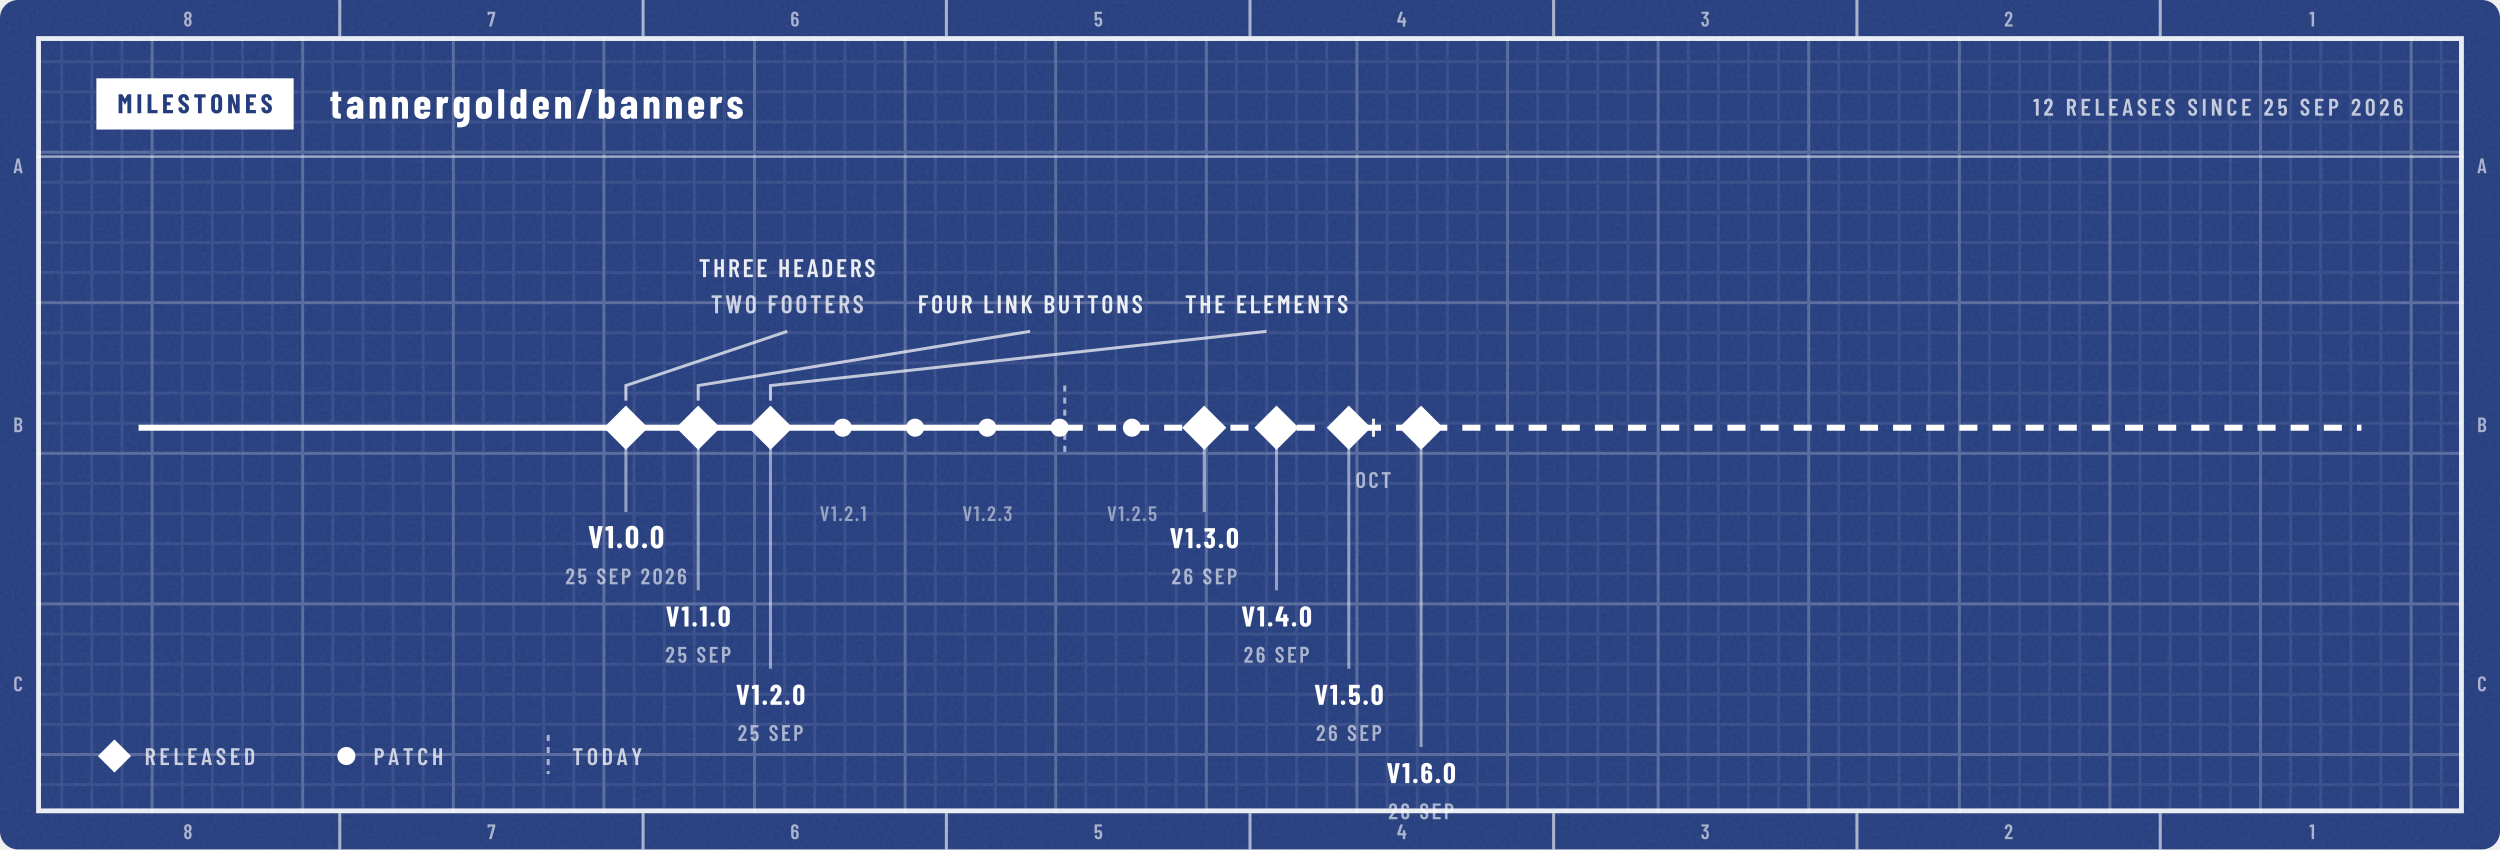
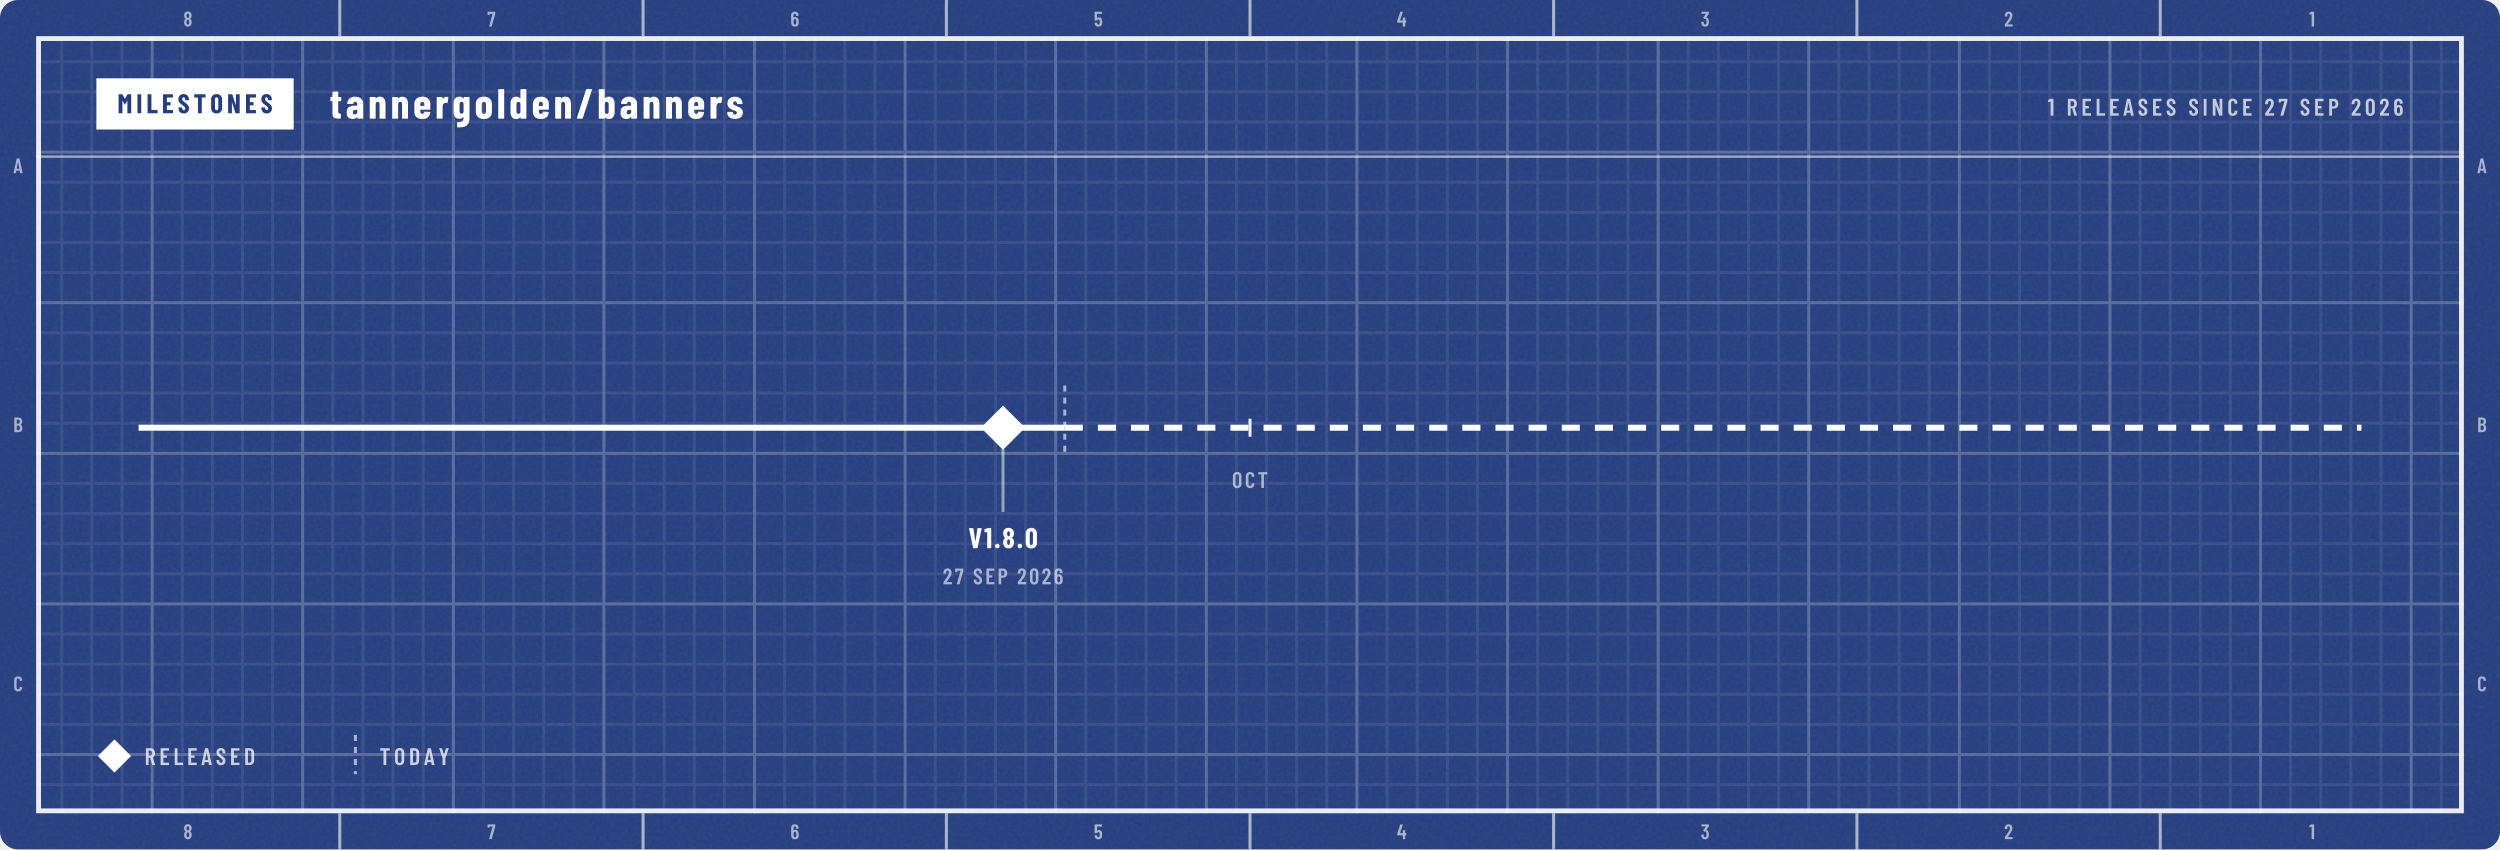
<svg xmlns="http://www.w3.org/2000/svg" width="830" height="282" viewBox="0 0 830 282" role="img" aria-labelledby="t d">
  <defs>
    <clipPath id="kc1">
      <rect x="0" y="0" width="830" height="282" rx="6" />
    </clipPath>
    <filter id="kn2" x="0" y="0" width="100%" height="100%">
      <feTurbulence type="fractalNoise" baseFrequency=".85" numOctaves="2" stitchTiles="stitch" />
      <feColorMatrix values="0 0 0 0 1 0 0 0 0 1 0 0 0 0 1 0 0 0 0.06 0" />
    </filter>
    <pattern id="kp3" width="10" height="10" patternUnits="userSpaceOnUse">
      <path d="M10 .5H.5V10" fill="none" stroke="#FFFFFF" stroke-opacity="0.075" />
    </pattern>
    <pattern id="kp4" width="50" height="50" patternUnits="userSpaceOnUse">
      <path d="M50 .5H.5V50" fill="none" stroke="#FFFFFF" stroke-opacity="0.16" />
    </pattern>
    <clipPath id="kc5">
      <rect x="12" y="12" width="806" height="258" />
    </clipPath>
-     <path id="m46" d="M35 69Q35 100 55 120Q75 140 106 140Q137 140 156 120Q176 100 176 69Q176 38 156 18Q136 -2 106 -2Q75 -2 55 18Q35 38 35 69Z" />
    <path id="m48" d="M38 183V517Q38 604 89 658Q140 711 224 711Q309 711 360 658Q412 604 412 517V183Q412 96 360 42Q309 -11 224 -11Q140 -11 89 42Q38 96 38 183ZM296 176V524Q296 563 276 586Q257 610 224 610Q192 610 173 586Q154 563 154 524V176Q154 137 173 114Q192 90 224 90Q257 90 276 114Q296 137 296 176Z" />
    <path id="m49" d="M122 700H218Q223 700 226 696Q230 693 230 688V12Q230 7 226 4Q223 0 218 0H126Q121 0 118 4Q114 7 114 12V576Q114 578 112 580Q111 582 109 581L27 565H24Q13 565 13 576L10 643Q10 653 18 657L107 697Q114 700 122 700Z" />
    <path id="m50" d="M173 100H392Q397 100 400 96Q404 93 404 88V12Q404 7 400 4Q397 0 392 0H43Q38 0 34 4Q31 7 31 12V92Q31 101 36 107L75 160Q114 212 152 266Q189 320 215 363Q273 459 273 522Q273 562 256 585Q238 608 209 608Q180 608 163 586Q146 563 147 526V487Q147 482 144 478Q140 475 135 475H41Q36 475 32 478Q29 482 29 487V530Q33 610 84 659Q134 708 214 708Q293 708 342 656Q390 605 390 521Q390 471 373 422Q356 373 319 317Q294 277 260 229Q225 181 214 166Q184 126 170 106Q168 104 169 102Q170 100 173 100Z" />
    <path id="m51" d="M387 218Q387 169 380 134Q368 66 326 29Q283 -8 210 -8Q134 -8 86 32Q38 73 32 143Q30 165 28 207Q28 219 40 219H132Q144 219 144 207Q146 173 148 156Q153 125 169 108Q185 92 210 92Q234 92 250 108Q266 123 271 152Q276 182 276 230Q276 281 269 315Q263 341 248 355Q233 369 210 369Q195 369 183 360Q177 356 174 356Q172 356 166 360L119 408Q115 412 115 417Q115 421 118 425L243 595Q245 597 244 599Q242 601 239 601H49Q44 601 40 604Q37 608 37 613V688Q37 693 40 696Q44 700 49 700H373Q378 700 382 696Q385 693 385 688V609Q385 602 380 594L266 438Q262 432 268 431Q309 426 338 392Q368 358 378 307Q387 267 387 218Z" />
    <path id="m52" d="M443 275V194Q443 189 440 186Q436 182 431 182H401Q396 182 396 177V12Q396 7 392 4Q389 0 384 0H292Q287 0 284 4Q280 7 280 12V177Q280 182 275 182H29Q24 182 20 186Q17 189 17 194V259Q17 268 19 274L158 690Q161 700 171 700H271Q277 700 280 696Q283 693 281 686L153 293Q152 287 157 287H275Q280 287 280 292V412Q280 417 284 420Q287 424 292 424H384Q389 424 392 420Q396 417 396 412V292Q396 287 401 287H431Q436 287 440 284Q443 280 443 275Z" />
    <path id="m53" d="M400 216Q400 175 396 146Q391 72 344 32Q297 -8 219 -8Q145 -8 99 30Q53 68 43 144L40 172Q40 184 52 184H144Q156 184 157 172Q157 166 159 154Q171 92 219 92Q244 92 260 108Q275 124 280 153Q284 178 284 217Q284 254 278 281Q273 307 258 322Q242 336 219 336Q171 336 157 290Q154 279 144 279H51Q46 279 42 282Q39 286 39 291V688Q39 693 42 696Q46 700 51 700H377Q382 700 386 696Q389 693 389 688V612Q389 607 386 604Q382 600 377 600H160Q155 600 155 595V400Q155 397 157 396Q159 396 161 398Q178 416 202 426Q227 437 254 437Q314 437 350 398Q387 360 394 290Q400 259 400 216Z" />
    <path id="m54" d="M401 216Q401 193 399 151Q394 75 346 34Q299 -8 221 -8Q147 -8 101 30Q55 69 46 144Q40 171 40 207L39 532Q39 613 88 660Q138 708 219 708Q295 708 343 660Q391 612 391 532V507Q391 502 388 498Q384 495 379 495H287Q282 495 278 498Q275 502 275 507V526Q275 560 258 582Q242 605 219 605Q191 605 174 583Q156 561 156 526V423Q156 420 158 419Q160 418 162 420Q191 447 234 447Q303 447 346 403Q389 359 396 286Q401 253 401 216ZM284 224Q284 250 279 295Q267 353 220 353Q196 353 180 338Q165 322 160 292Q156 257 156 224Q156 195 159 157Q164 125 180 108Q195 91 220 91Q245 91 260 109Q276 127 281 160Q284 196 284 224Z" />
    <path id="m55" d="M90 13 255 594Q257 600 251 600H116Q111 600 111 595V559Q111 554 108 550Q104 547 99 547H28Q23 547 20 550Q16 554 16 559L17 688Q17 693 20 696Q24 700 29 700H368Q373 700 376 696Q380 693 380 688V607Q380 603 378 593L211 10Q208 0 197 0H100Q87 0 90 13Z" />
    <path id="m56" d="M325 364Q358 345 375 306Q396 259 396 200Q396 147 380 107Q360 53 318 22Q275 -8 216 -8Q158 -8 116 22Q73 52 53 106Q38 148 38 200Q38 259 56 301Q71 341 109 363Q113 366 109 369Q76 390 58 427Q38 470 38 523Q38 581 58 620Q78 664 120 688Q161 712 216 712Q270 712 312 688Q353 665 374 621Q396 579 396 523Q396 471 376 429Q358 392 325 371Q319 367 325 364ZM159 559Q152 541 152 513Q152 483 162 456Q169 435 183 423Q197 411 216 411Q237 411 252 424Q266 436 273 459Q281 483 281 513Q281 547 271 568Q264 589 250 600Q236 612 216 612Q198 612 184 602Q171 591 164 573ZM281 206Q281 244 272 271Q266 295 252 308Q237 322 216 322Q195 322 180 308Q166 294 160 268Q152 242 152 208Q152 177 158 151Q163 123 178 108Q194 92 216 92Q239 92 255 108Q271 124 276 153Q281 180 281 206Z" />
    <path id="m65" d="M325 11 306 116Q306 121 300 121H154Q148 121 148 116L129 11Q128 0 116 0H25Q11 0 14 13L162 689Q164 700 175 700H281Q292 700 294 689L442 13V9Q442 0 431 0H338Q326 0 325 11ZM171 212H282Q288 212 287 217L229 533Q228 536 226 536Q224 536 223 533L166 217Q165 212 171 212Z" />
    <path id="m66" d="M242 0H66Q61 0 58 4Q54 7 54 12V688Q54 693 58 696Q61 700 66 700H224Q319 700 373 652Q427 604 427 512Q427 409 354 365Q349 362 352 359Q391 334 413 292Q435 250 435 192Q435 100 382 50Q328 0 242 0ZM170 595V409Q170 404 175 404H226Q267 404 290 429Q313 454 313 500Q313 548 290 574Q267 600 226 600H175Q170 600 170 595ZM319 208Q319 260 296 290Q273 319 233 319H175Q170 319 170 314V106Q170 101 175 101H233Q273 101 296 129Q319 157 319 208Z" />
    <path id="m67" d="M42 180V521Q42 607 94 658Q145 708 230 708Q316 708 368 658Q420 607 420 521V509Q420 504 416 500Q413 496 408 496L315 492Q303 492 303 504V529Q303 564 283 586Q263 608 230 608Q198 608 178 586Q158 564 158 529V171Q158 136 178 114Q198 92 230 92Q263 92 283 114Q303 136 303 171V196Q303 201 306 204Q310 208 315 208L408 204Q413 204 416 200Q420 197 420 192V180Q420 95 368 44Q316 -8 230 -8Q145 -8 94 44Q42 95 42 180Z" />
    <path id="m68" d="M54 12V688Q54 693 58 696Q61 700 66 700H237Q323 700 374 648Q426 596 426 509V191Q426 104 374 52Q323 0 237 0H66Q61 0 58 4Q54 7 54 12ZM175 100 235 101Q268 101 288 128Q309 154 310 198V502Q310 547 290 574Q269 600 234 600H175Q170 600 170 595V105Q170 100 175 100Z" />
    <path id="m69" d="M391 600H175Q170 600 170 595V406Q170 401 175 401H303Q308 401 312 398Q315 394 315 389V312Q315 307 312 304Q308 300 303 300H175Q170 300 170 295V105Q170 100 175 100H391Q396 100 400 96Q403 93 403 88V12Q403 7 400 4Q396 0 391 0H66Q61 0 58 4Q54 7 54 12V688Q54 693 58 696Q61 700 66 700H391Q396 700 400 696Q403 693 403 688V612Q403 607 400 604Q396 600 391 600Z" />
-     <path id="m70" d="M390 600H175Q170 600 170 595V406Q170 401 175 401H302Q307 401 310 398Q314 394 314 389V312Q314 307 310 304Q307 300 302 300H175Q170 300 170 295V12Q170 7 166 4Q163 0 158 0H66Q61 0 58 4Q54 7 54 12V688Q54 693 58 696Q61 700 66 700H390Q395 700 398 696Q402 693 402 688V612Q402 607 398 604Q395 600 390 600Z" />
-     <path id="m72" d="M319 700H411Q416 700 420 696Q423 693 423 688V12Q423 7 420 4Q416 0 411 0H319Q314 0 310 4Q307 7 307 12V295Q307 300 302 300H175Q170 300 170 295V12Q170 7 166 4Q163 0 158 0H66Q61 0 58 4Q54 7 54 12V688Q54 693 58 696Q61 700 66 700H158Q163 700 166 696Q170 693 170 688V406Q170 401 175 401H302Q307 401 307 406V688Q307 693 310 696Q314 700 319 700Z" />
    <path id="m73" d="M54 12V688Q54 693 58 696Q61 700 66 700H158Q163 700 166 696Q170 693 170 688V12Q170 7 166 4Q163 0 158 0H66Q61 0 58 4Q54 7 54 12Z" />
-     <path id="m75" d="M54 12V688Q54 693 58 696Q61 700 66 700H158Q163 700 166 696Q170 693 170 688V412Q170 408 172 408Q174 407 176 410L326 691Q331 700 341 700H440Q447 700 449 696Q451 692 448 686L298 405Q297 401 297 399L459 14Q460 12 460 8Q460 0 450 0H351Q340 0 337 9L219 298Q218 301 216 300Q214 300 212 298L172 231Q170 227 170 225V12Q170 7 166 4Q163 0 158 0H66Q61 0 58 4Q54 7 54 12Z" />
    <path id="m76" d="M54 12V688Q54 693 58 696Q61 700 66 700H158Q163 700 166 696Q170 693 170 688V105Q170 100 175 100H391Q396 100 400 96Q403 93 403 88V12Q403 7 400 4Q396 0 391 0H66Q61 0 58 4Q54 7 54 12Z" />
-     <path id="m77" d="M383 700H475Q480 700 484 696Q487 693 487 688V12Q487 7 484 4Q480 0 475 0H383Q378 0 374 4Q371 7 371 12V484Q371 488 369 488Q367 488 365 485L278 327Q273 319 269 319Q265 319 260 327L173 485Q171 488 169 488Q167 488 167 484V12Q167 7 164 4Q160 0 155 0H63Q58 0 54 4Q51 7 51 12V688Q51 693 54 696Q58 700 63 700H155Q165 700 170 692L267 521Q270 517 273 521L368 692Q373 700 383 700Z" />
    <path id="m78" d="M350 700H441Q446 700 450 696Q453 693 453 688V12Q453 7 450 4Q446 0 441 0H336Q326 0 323 10L174 434Q173 437 170 436Q168 436 168 433L169 12Q169 7 166 4Q162 0 157 0H66Q61 0 58 4Q54 7 54 12V688Q54 693 58 696Q61 700 66 700H169Q179 700 182 690L332 269Q333 266 336 266Q338 267 338 270V688Q338 693 342 696Q345 700 350 700Z" />
    <path id="m79" d="M42 182V518Q42 604 94 656Q147 708 233 708Q319 708 372 656Q425 604 425 518V182Q425 96 372 44Q319 -8 233 -8Q147 -8 94 44Q42 96 42 182ZM309 177V523Q309 561 288 584Q267 608 233 608Q199 608 178 584Q158 561 158 523V177Q158 139 178 116Q199 92 233 92Q267 92 288 116Q309 139 309 177Z" />
    <path id="m80" d="M432 495Q432 405 384 350Q337 295 259 295H174Q169 295 169 290V12Q169 7 166 4Q162 0 157 0H65Q60 0 56 4Q53 7 53 12V689Q53 694 56 698Q60 701 65 701H253Q306 701 346 675Q387 649 410 602Q432 555 432 495ZM316 492Q316 542 294 572Q271 601 234 601H174Q169 601 169 596V391Q169 386 174 386H234Q271 386 294 414Q316 443 316 492Z" />
    <path id="m82" d="M318 10 233 297Q231 301 228 301H175Q170 301 170 296V12Q170 7 166 4Q163 0 158 0H66Q61 0 58 4Q54 7 54 12V688Q54 693 58 696Q61 700 66 700H254Q307 700 348 674Q388 649 410 602Q433 556 433 496Q433 434 409 389Q385 344 342 321Q338 320 339 315L437 14Q438 12 438 9Q438 0 427 0H331Q321 0 318 10ZM170 595V396Q170 391 175 391H236Q272 391 294 419Q317 447 317 495Q317 543 294 572Q272 600 236 600H175Q170 600 170 595Z" />
    <path id="m83" d="M34 173V199Q34 204 38 208Q41 211 46 211H137Q142 211 146 208Q149 204 149 199V179Q149 140 168 116Q188 92 219 92Q250 92 270 114Q290 137 290 174Q290 200 279 219Q268 238 248 255Q228 272 184 304Q134 340 104 368Q73 396 52 436Q32 475 32 527Q32 610 82 659Q132 708 214 708Q297 708 348 656Q399 605 399 520V496Q399 491 396 488Q392 484 387 484H297Q292 484 288 488Q285 491 285 496V522Q285 561 266 584Q246 608 214 608Q184 608 165 586Q146 565 146 527Q146 491 166 466Q187 441 247 397Q308 352 339 324Q370 295 387 261Q404 227 404 180Q404 95 353 44Q302 -8 219 -8Q136 -8 85 42Q34 92 34 173Z" />
    <path id="m84" d="M425 688V612Q425 607 422 604Q418 600 413 600H286Q281 600 281 595V12Q281 7 278 4Q274 0 269 0H177Q172 0 168 4Q165 7 165 12V595Q165 600 160 600H40Q35 600 32 604Q28 607 28 612V688Q28 693 32 696Q35 700 40 700H413Q418 700 422 696Q425 693 425 688Z" />
-     <path id="m85" d="M50 194V688Q50 693 54 696Q57 700 62 700H154Q159 700 162 696Q166 693 166 688V182Q166 142 186 117Q206 92 239 92Q272 92 292 117Q312 142 312 182V688Q312 693 316 696Q319 700 324 700H416Q421 700 424 696Q428 693 428 688V194Q428 103 376 48Q324 -8 239 -8Q153 -8 102 48Q50 103 50 194Z" />
-     <path id="m86" d="M171 11 28 687 27 691Q27 700 38 700H139Q151 700 152 689L235 208Q236 205 238 205Q240 205 241 208L322 689Q323 700 335 700H433Q446 700 443 687L299 11Q297 0 286 0H184Q173 0 171 11Z" />
-     <path id="m87" d="M157 11 24 687 23 691Q23 700 34 700H130Q142 700 143 689L213 272Q214 269 216 269Q218 269 219 272L282 689Q283 700 295 700H375Q387 700 388 689L456 272Q457 269 459 269Q461 269 462 272L525 689Q526 700 538 700H631Q644 700 642 687L515 11Q514 0 502 0H417Q405 0 404 11L337 436Q336 440 334 440Q332 440 331 436L269 11Q268 0 256 0H170Q158 0 157 11Z" />
    <path id="m89" d="M170 13V286L169 292L30 686Q29 688 29 691Q29 700 40 700H136Q147 700 150 690L225 433Q226 430 228 430Q230 430 231 433L306 690Q309 700 320 700H416Q422 700 425 696Q428 693 426 686L287 292L286 286V13Q286 8 282 4Q279 1 274 1H182Q177 1 174 4Q170 8 170 13Z" />
    <path id="n46" d="M33 75Q33 110 55 132Q77 154 112 154Q147 154 169 132Q191 110 191 75Q191 41 168 18Q146 -4 112 -4Q78 -4 56 18Q33 41 33 75Z" />
    <path id="n47" d="M18 14 237 690Q240 700 250 700H367Q373 700 376 696Q379 693 377 686L158 10Q155 0 145 0H28Q22 0 19 4Q16 7 18 14Z" />
    <path id="n48" d="M30 191V509Q30 600 84 656Q138 711 226 711Q284 711 329 686Q374 661 398 615Q423 569 423 509V191Q423 131 398 85Q374 39 329 14Q284 -11 226 -11Q138 -11 84 44Q30 100 30 191ZM282 183V517Q282 550 266 570Q251 590 226 590Q201 590 186 570Q171 550 171 517V183Q171 150 186 130Q201 110 226 110Q251 110 266 130Q282 150 282 183Z" />
    <path id="n49" d="M115 700H236Q241 700 244 696Q248 693 248 688V12Q248 7 244 4Q241 0 236 0H119Q114 0 110 4Q107 7 107 12V558Q107 562 102 562L25 553H23Q12 553 12 564L9 650Q9 660 18 664L100 697Q108 700 115 700Z" />
-     <path id="n50" d="M200 121H409Q414 121 418 118Q421 114 421 109V12Q421 7 418 4Q414 0 409 0H39Q34 0 30 4Q27 7 27 12V113Q27 122 32 128Q72 181 88 200Q176 313 213 371Q267 457 267 516Q267 550 254 568Q240 587 217 587Q194 587 180 568Q166 550 167 521V480Q167 475 164 472Q160 468 155 468H36Q31 468 28 472Q24 475 24 480V527Q28 609 83 658Q138 708 223 708Q307 708 358 655Q410 602 410 515Q410 463 394 416Q377 369 340 315Q312 274 244 187L197 127Q195 125 196 123Q197 121 200 121Z" />
-     <path id="n51" d="M404 222Q404 178 400 147Q392 75 344 34Q297 -8 217 -8Q134 -8 82 36Q30 80 26 153Q23 180 23 211Q23 223 35 223H152Q164 223 164 211Q164 188 167 168Q170 142 183 128Q196 113 217 113Q237 113 250 127Q263 141 267 165Q270 200 270 237Q270 284 265 311Q261 334 248 346Q236 359 217 359Q202 359 187 346Q181 342 179 342Q175 342 170 347L110 408Q106 412 106 417Q106 421 109 425L230 574Q232 576 231 578Q230 580 227 580H47Q42 580 38 584Q35 587 35 592V688Q35 693 38 696Q42 700 47 700H391Q396 700 400 696Q403 693 403 688V588Q403 580 398 573L286 432Q285 430 285 428Q285 426 287 426Q331 422 362 386Q392 350 399 296Q404 258 404 222Z" />
-     <path id="n52" d="M470 292V189Q470 184 466 180Q463 177 458 177H427Q422 177 422 172V12Q422 7 418 4Q415 0 410 0H293Q288 0 284 4Q281 7 281 12V172Q281 177 276 177H26Q21 177 18 180Q14 184 14 189V271Q14 280 16 286L149 690Q152 700 162 700H289Q295 700 298 696Q301 693 299 686L179 310Q178 304 183 304H276Q281 304 281 309V413Q281 418 284 422Q288 425 293 425H410Q415 425 418 422Q422 418 422 413V309Q422 304 427 304H458Q463 304 466 300Q470 297 470 292Z" />
-     <path id="n53" d="M416 218Q416 185 413 155Q409 78 358 35Q308 -8 223 -8Q143 -8 94 32Q45 72 35 151L32 179Q32 191 44 191H161Q173 191 174 179Q174 173 176 163Q185 113 223 113Q243 113 256 126Q268 140 272 164Q275 190 275 219Q275 240 271 270Q267 293 254 305Q242 317 223 317Q185 317 174 282Q171 271 161 271H43Q38 271 34 274Q31 278 31 283V688Q31 693 34 696Q38 700 43 700H396Q401 700 404 696Q408 693 408 688V591Q408 586 404 582Q401 579 396 579H177Q172 579 172 574V406Q172 403 174 402Q176 401 178 404Q195 421 218 430Q241 439 267 439Q331 439 370 397Q408 355 412 280Q416 242 416 218Z" />
-     <path id="n54" d="M417 218Q417 196 415 158Q412 79 361 36Q310 -8 225 -8Q145 -8 96 32Q46 72 37 151Q33 172 33 206L31 529Q31 611 84 660Q136 708 223 708Q304 708 356 659Q407 610 407 529V499Q407 494 404 490Q400 487 395 487H278Q273 487 270 490Q266 494 266 499V521Q266 548 253 566Q240 584 223 584Q201 584 187 566Q173 549 173 521V420Q173 417 175 416Q177 416 179 418Q212 446 254 446Q324 446 366 400Q409 354 413 277Q417 253 417 218ZM274 228Q274 255 270 290Q267 313 255 326Q243 339 224 339Q204 339 192 326Q179 312 176 288Q173 249 173 228Q173 204 176 166Q179 140 192 126Q204 112 224 112Q244 112 256 127Q269 142 272 169Q274 217 274 228Z" />
+     <path id="n56" d="M341 362Q374 341 390 303Q410 260 410 202Q410 156 394 110Q373 55 327 24Q281 -8 220 -8Q159 -8 113 23Q67 54 46 110Q30 151 30 202Q30 258 48 300Q62 338 99 361Q105 364 99 367Q64 391 49 427Q30 471 30 520Q30 574 49 613Q70 660 116 686Q161 713 220 713Q278 713 323 688Q368 662 390 614Q410 572 410 520Q410 471 391 428Q376 392 340 369Q336 365 341 362ZM169 507Q169 484 176 461Q180 441 192 429Q203 417 220 417Q237 417 249 430Q261 442 265 462Q271 482 271 506Q271 532 264 550Q259 569 248 580Q236 592 220 592Q203 592 192 580Q180 569 175 548Q169 530 169 507ZM271 211Q271 241 265 263Q260 285 248 298Q237 310 220 310Q202 310 190 297Q178 284 174 261Q169 238 169 213Q169 185 173 165Q177 141 189 127Q201 113 220 113Q239 113 252 128Q264 142 267 167Q271 193 271 211Z" />
    <path id="n69" d="M399 579H190Q185 579 185 574V416Q185 411 190 411H310Q315 411 318 408Q322 404 322 399V302Q322 297 318 294Q315 290 310 290H190Q185 290 185 285V126Q185 121 190 121H399Q404 121 408 118Q411 114 411 109V12Q411 7 408 4Q404 0 399 0H56Q51 0 48 4Q44 7 44 12V688Q44 693 48 696Q51 700 56 700H399Q404 700 408 696Q411 693 411 688V591Q411 586 408 582Q404 579 399 579Z" />
    <path id="n73" d="M44 12V688Q44 693 48 696Q51 700 56 700H173Q178 700 182 696Q185 693 185 688V12Q185 7 182 4Q178 0 173 0H56Q51 0 48 4Q44 7 44 12Z" />
    <path id="n76" d="M44 12V688Q44 693 48 696Q51 700 56 700H173Q178 700 182 696Q185 693 185 688V126Q185 121 190 121H400Q405 121 408 118Q412 114 412 109V12Q412 7 408 4Q405 0 400 0H56Q51 0 48 4Q44 7 44 12Z" />
    <path id="n77" d="M379 700H495Q500 700 504 696Q507 693 507 688V12Q507 7 504 4Q500 0 495 0H378Q373 0 370 4Q366 7 366 12V461Q366 465 364 465Q362 465 360 462L282 324Q277 316 274 316Q271 316 266 324L188 462Q186 465 184 465Q182 465 182 461V12Q182 7 178 4Q175 0 170 0H53Q48 0 44 4Q41 7 41 12V688Q41 693 44 696Q48 700 53 700H168Q178 700 183 692L272 533Q275 529 278 533L364 692Q368 700 379 700Z" />
    <path id="n78" d="M342 700H458Q463 700 466 696Q470 693 470 688V12Q470 7 466 4Q463 0 458 0H326Q316 0 313 10L189 397Q188 400 186 400Q183 399 183 396L184 12Q184 7 180 4Q177 0 172 0H56Q51 0 48 4Q44 7 44 12V688Q44 693 48 696Q51 700 56 700H187Q197 700 200 690L325 303Q326 300 328 300Q331 301 331 304L330 688Q330 693 334 696Q337 700 342 700Z" />
    <path id="n79" d="M34 190V510Q34 600 89 654Q144 708 236 708Q328 708 384 654Q439 600 439 510V190Q439 100 384 46Q328 -8 236 -8Q144 -8 89 46Q34 100 34 190ZM298 184V516Q298 548 281 568Q264 587 236 587Q208 587 192 568Q175 548 175 516V184Q175 152 192 132Q208 113 236 113Q264 113 281 132Q298 152 298 184Z" />
    <path id="n83" d="M30 175V204Q30 209 34 212Q37 216 42 216H157Q162 216 166 212Q169 209 169 204V182Q169 151 185 132Q201 113 225 113Q249 113 265 131Q281 149 281 178Q281 208 261 230Q241 251 183 293Q133 329 102 357Q71 385 49 426Q27 467 27 521Q27 606 80 657Q133 708 220 708Q308 708 362 655Q415 602 415 516V492Q415 487 412 484Q408 480 403 480H288Q283 480 280 484Q276 487 276 492V519Q276 550 260 568Q245 587 220 587Q196 587 181 570Q166 552 166 521Q166 491 185 468Q204 445 260 404Q322 358 354 330Q385 301 402 266Q420 232 420 184Q420 96 366 44Q312 -8 224 -8Q166 -8 122 15Q78 38 54 80Q30 121 30 175Z" />
    <path id="n84" d="M444 688V591Q444 586 440 582Q437 579 432 579H307Q302 579 302 574V12Q302 7 298 4Q295 0 290 0H173Q168 0 164 4Q161 7 161 12V574Q161 579 156 579H36Q31 579 28 582Q24 586 24 591V688Q24 693 28 696Q31 700 36 700H432Q437 700 440 696Q444 693 444 688Z" />
    <path id="n86" d="M166 11 23 687 22 691Q22 700 33 700H162Q174 700 175 689L244 249Q245 245 247 245Q249 245 250 249L317 689Q318 700 330 700H455Q468 700 465 687L321 11Q319 0 308 0H179Q168 0 166 11Z" />
    <path id="n97" d="M415 355V12Q415 7 412 4Q408 0 403 0H286Q281 0 278 4Q274 7 274 12V34Q274 37 272 38Q270 39 268 36Q235 -6 166 -8Q108 -8 66 24Q23 56 23 146Q23 239 74 274Q126 309 223 309H269Q274 309 274 314V339Q274 366 260 384Q245 401 223 401Q206 401 194 390Q183 380 180 361Q179 349 167 349L47 350Q35 350 35 362Q40 435 92 478Q144 522 224 522Q309 522 362 476Q415 430 415 355ZM274 158V205Q274 210 269 210H228Q201 210 184 194Q168 179 168 152Q168 127 180 114Q193 101 214 101Q237 101 256 116Q274 132 274 158Z" />
    <path id="n98" d="M414 354V160Q414 81 379 36Q344 -8 275 -8Q219 -8 185 30Q183 32 181 32Q179 31 179 28V12Q179 7 176 4Q172 0 167 0H50Q45 0 42 4Q38 7 38 12V688Q38 693 42 696Q45 700 50 700H167Q172 700 176 696Q179 693 179 688V485Q179 483 181 483Q185 483 189 488Q223 522 275 522Q343 522 378 478Q414 435 414 354ZM226 401Q208 401 195 389Q182 377 179 357V157Q182 137 195 125Q208 113 226 113Q247 113 260 129Q273 145 273 170V344Q273 369 260 385Q247 401 226 401Z" />
    <path id="n100" d="M278 700H395Q400 700 404 696Q407 693 407 688V12Q407 7 404 4Q400 0 395 0H278Q273 0 270 4Q266 7 266 12V28Q266 31 264 32Q262 32 260 30Q226 -8 170 -8Q101 -8 66 36Q31 81 31 160V354Q31 435 66 478Q102 522 170 522Q192 522 216 514Q240 505 260 483Q262 481 264 482Q266 482 266 485V688Q266 693 270 696Q273 700 278 700ZM266 157V357Q263 377 250 389Q237 401 219 401Q198 401 185 385Q172 369 172 344V170Q172 145 185 129Q198 113 219 113Q237 113 250 125Q263 137 266 157Z" />
    <path id="n101" d="M397 213H177Q172 213 172 208V171Q172 146 186 130Q199 113 220 113Q239 113 251 126Q263 138 267 157Q270 167 280 167L395 161Q400 161 404 158Q407 154 406 148Q399 71 352 32Q306 -8 220 -8Q131 -8 81 36Q31 81 31 160V354Q31 430 82 476Q132 522 220 522Q308 522 358 476Q409 430 409 354V225Q409 220 406 216Q402 213 397 213ZM172 344V305Q172 300 177 300H263Q268 300 268 305V344Q268 369 254 385Q241 401 220 401Q199 401 186 385Q172 369 172 344Z" />
    <path id="n103" d="M279 514H396Q401 514 404 510Q408 507 408 502V24Q408 -87 356 -147Q303 -207 167 -207Q140 -207 125 -206Q113 -205 113 -193V-95Q113 -82 126 -84Q185 -86 216 -72Q246 -59 256 -32Q267 -5 267 39Q267 42 265 42Q263 42 261 39Q243 15 218 6Q192 -4 168 -4Q99 -4 65 40Q31 85 31 164V354Q31 435 66 478Q100 522 168 522Q229 522 261 477Q263 474 265 475Q267 476 267 479V502Q267 507 270 510Q274 514 279 514ZM267 175V344Q267 369 254 385Q240 401 219 401Q198 401 185 385Q172 369 172 344V175Q172 150 185 134Q198 118 219 118Q240 118 254 134Q267 150 267 175Z" />
    <path id="n108" d="M34 12V688Q34 693 38 696Q41 700 46 700H163Q168 700 172 696Q175 693 175 688V12Q175 7 172 4Q168 0 163 0H46Q41 0 38 4Q34 7 34 12Z" />
    <path id="n110" d="M413 351V12Q413 7 410 4Q406 0 401 0H284Q279 0 276 4Q272 7 272 12V340Q272 369 260 385Q249 401 227 401Q204 401 192 384Q179 368 179 338V12Q179 7 176 4Q172 0 167 0H50Q45 0 42 4Q38 7 38 12V502Q38 507 42 510Q45 514 50 514H167Q172 514 176 510Q179 507 179 502V483Q179 480 182 480Q184 480 188 484Q220 522 277 522Q345 522 379 477Q413 432 413 351Z" />
    <path id="n111" d="M31 160V354Q31 430 82 476Q133 522 221 522Q310 522 361 476Q412 430 412 354V160Q412 82 362 37Q311 -8 221 -8Q132 -8 82 37Q31 82 31 160ZM271 171V344Q271 369 257 385Q243 401 221 401Q199 401 186 385Q172 369 172 344V171Q172 146 186 130Q199 114 221 114Q243 114 257 130Q271 146 271 171Z" />
    <path id="n114" d="M310 510Q318 505 316 495L297 378Q296 367 283 370Q272 374 256 374Q241 374 230 370Q207 366 193 342Q179 319 179 288V13Q179 8 176 4Q172 1 167 1H50Q45 1 42 4Q38 8 38 13V502Q38 507 42 510Q45 514 50 514H167Q172 514 176 510Q179 507 179 502V463Q179 459 180 458Q182 458 184 461Q211 520 268 520Q295 520 310 510Z" />
    <path id="n115" d="M24 142V149Q24 154 28 158Q31 161 36 161H146Q151 161 154 158Q158 154 158 149V146Q158 125 173 112Q188 98 210 98Q230 98 242 110Q253 121 253 139Q253 161 234 174Q215 186 192 194Q168 203 159 206Q104 226 66 262Q29 297 29 364Q29 437 77 479Q125 521 205 521Q288 521 336 477Q385 433 385 358Q385 353 382 350Q378 346 373 346H266Q261 346 258 350Q254 353 254 358V366Q254 386 242 398Q229 411 209 411Q188 411 176 398Q164 384 164 366Q164 342 184 328Q205 315 247 299Q290 283 320 266Q351 250 373 220Q395 189 395 143Q395 74 344 34Q294 -7 210 -7Q125 -7 74 34Q24 74 24 142Z" />
    <path id="n116" d="M260 415H204Q199 415 199 410V172Q199 143 210 132Q221 121 243 122H250Q255 122 258 118Q262 115 262 110V12Q262 7 258 4Q255 0 250 0H210Q137 0 100 24Q63 49 63 118V410Q63 415 58 415H25Q20 415 16 418Q13 422 13 427V502Q13 507 16 510Q20 514 25 514H58Q63 514 63 519V630Q63 635 66 638Q70 642 75 642H187Q192 642 196 638Q199 635 199 630V519Q199 514 204 514H260Q265 514 268 510Q272 507 272 502V427Q272 422 268 418Q265 415 260 415Z" />
  </defs>
  <rect y="0" width="830" height="282" rx="6" fill="#253D7E" />
  <rect y="0" width="830" height="282" clip-path="url(#kc1)" filter="url(#kn2)" />
  <g clip-path="url(#kc5)">
    <rect y="0" width="830" height="282" fill="url(#kp3)" />
    <rect y="0" width="830" height="282" fill="url(#kp4)" />
  </g>
  <rect x="12.8" y="12.8" width="804.4" height="256.4" fill="none" stroke="#FFFFFF" stroke-opacity="0.9" stroke-width="1.6" />
  <path d="M112.8 0V12M112.8 270V282M213.5 0V12M213.5 270V282M314.2 0V12M314.2 270V282M415 0V12M415 270V282M515.8 0V12M515.8 270V282M616.5 0V12M616.5 270V282M717.2 0V12M717.2 270V282" stroke="#FFFFFF" stroke-opacity="0.6" />
  <g transform="scale(0.007 -0.007)" fill="#FFFFFF" fill-opacity="0.6">
    <use href="#m56" x="8694" y="-1257" />
    <use href="#m56" x="8694" y="-39800" />
    <use href="#m55" x="23108" y="-1257" />
    <use href="#m55" x="23108" y="-39800" />
    <use href="#m54" x="37482" y="-1257" />
    <use href="#m54" x="37482" y="-39800" />
    <use href="#m53" x="51875" y="-1257" />
    <use href="#m53" x="51875" y="-39800" />
    <use href="#m52" x="66253" y="-1257" />
    <use href="#m52" x="66253" y="-39800" />
    <use href="#m51" x="80662" y="-1257" />
    <use href="#m51" x="80662" y="-39800" />
    <use href="#m50" x="95055" y="-1257" />
    <use href="#m50" x="95055" y="-39800" />
    <use href="#m49" x="109524" y="-1257" />
    <use href="#m49" x="109524" y="-39800" />
    <use href="#m65" x="629" y="-8214" />
    <use href="#m65" x="117486" y="-8214" />
    <use href="#m66" x="626" y="-20500" />
    <use href="#m66" x="117483" y="-20500" />
    <use href="#m67" x="629" y="-32786" />
    <use href="#m67" x="117486" y="-32786" />
  </g>
  <rect x="32" y="26" width="65.5" height="17" fill="#FFFFFF" />
  <g transform="translate(39 37.6) scale(0.009 -0.009)" fill="#253D7E">
    <use href="#n77" x="0" />
    <use href="#n73" x="692" />
    <use href="#n76" x="1067" />
    <use href="#n69" x="1637" />
    <use href="#n83" x="2220" />
    <use href="#n84" x="2808" />
    <use href="#n79" x="3421" />
    <use href="#n78" x="4038" />
    <use href="#n69" x="4697" />
    <use href="#n83" x="5279" />
  </g>
  <g transform="translate(109.5 39.4) scale(0.014 -0.014)" fill="#FFFFFF">
    <use href="#n116" x="0" />
    <use href="#n97" x="377" />
    <use href="#n110" x="908" />
    <use href="#n110" x="1441" />
    <use href="#n101" x="1974" />
    <use href="#n114" x="2496" />
    <use href="#n103" x="2905" />
    <use href="#n111" x="3432" />
    <use href="#n108" x="3960" />
    <use href="#n100" x="4254" />
    <use href="#n101" x="4785" />
    <use href="#n110" x="5307" />
    <use href="#n47" x="5840" />
    <use href="#n98" x="6340" />
    <use href="#n97" x="6871" />
    <use href="#n110" x="7403" />
    <use href="#n110" x="7935" />
    <use href="#n101" x="8468" />
    <use href="#n114" x="8990" />
    <use href="#n115" x="9400" />
  </g>
-   <g transform="translate(675 38.4) scale(0.008 -0.008)" fill="#FFFFFF" fill-opacity="0.72">
+   <g transform="translate(679.9 38.4) scale(0.008 -0.008)" fill="#FFFFFF" fill-opacity="0.72">
    <use href="#m49" x="0" />
-     <use href="#m50" x="424" />
-     <use href="#m82" x="1349" />
-     <use href="#m69" x="1960" />
-     <use href="#m76" x="2545" />
-     <use href="#m69" x="3110" />
-     <use href="#m65" x="3695" />
-     <use href="#m83" x="4301" />
-     <use href="#m69" x="4885" />
-     <use href="#m83" x="5470" />
-     <use href="#m83" x="6404" />
-     <use href="#m73" x="6988" />
-     <use href="#m78" x="7362" />
-     <use href="#m67" x="8019" />
-     <use href="#m69" x="8626" />
-     <use href="#m50" x="9561" />
-     <use href="#m53" x="10136" />
-     <use href="#m83" x="11064" />
-     <use href="#m69" x="11648" />
-     <use href="#m80" x="12233" />
-     <use href="#m50" x="13190" />
-     <use href="#m48" x="13765" />
-     <use href="#m50" x="14365" />
-     <use href="#m54" x="14940" />
+     <use href="#m82" x="774" />
+     <use href="#m69" x="1385" />
+     <use href="#m76" x="1970" />
+     <use href="#m69" x="2535" />
+     <use href="#m65" x="3120" />
+     <use href="#m83" x="3726" />
+     <use href="#m69" x="4310" />
+     <use href="#m83" x="4895" />
+     <use href="#m83" x="5829" />
+     <use href="#m73" x="6413" />
+     <use href="#m78" x="6787" />
+     <use href="#m67" x="7444" />
+     <use href="#m69" x="8051" />
+     <use href="#m50" x="8986" />
+     <use href="#m55" x="9561" />
+     <use href="#m83" x="10453" />
+     <use href="#m69" x="11037" />
+     <use href="#m80" x="11622" />
+     <use href="#m50" x="12579" />
+     <use href="#m48" x="13154" />
+     <use href="#m50" x="13754" />
+     <use href="#m54" x="14329" />
  </g>
  <path d="M12 52H818" fill="none" stroke="#FFFFFF" stroke-opacity="0.55" stroke-width=".8" />
  <path d="M46 142H353.5" stroke="#FFFFFF" stroke-width="2" />
  <path d="M353.5 142H784" stroke="#FFFFFF" stroke-width="2" stroke-dasharray="6 5" />
-   <g transform="translate(450 162) scale(0.0075 -0.0075)" fill="#FFFFFF" fill-opacity="0.6">
+   <g transform="translate(409 162) scale(0.0075 -0.0075)" fill="#FFFFFF" fill-opacity="0.6">
    <use href="#m79" x="0" />
    <use href="#m67" x="574" />
    <use href="#m84" x="1137" />
  </g>
-   <path d="M456 139V145" fill="none" stroke="#FFFFFF" stroke-opacity="0.9" />
+   <path d="M415 139V145" fill="none" stroke="#FFFFFF" stroke-opacity="0.9" />
  <path d="M353.5 128V152" fill="none" stroke="#FFFFFF" stroke-opacity="0.6" stroke-dasharray="2 2" />
-   <path d="M207.8 149V170" fill="none" stroke="#FFFFFF" stroke-opacity="0.5" />
-   <path d="M207.8 135.5l6.5 6.5l-6.5 6.5l-6.5 -6.5z" fill="#FFFFFF" stroke="#FFFFFF" stroke-width="1.2" />
-   <g transform="translate(195.2 182) scale(0.0105 -0.0105)" fill="#FFFFFF">
-     <use href="#n86" x="0" />
-     <use href="#n49" x="545" />
-     <use href="#n46" x="886" />
-     <use href="#n48" x="1166" />
-     <use href="#n46" x="1677" />
-     <use href="#n48" x="1957" />
-   </g>
-   <g transform="translate(187.7 194) scale(0.0075 -0.0075)" fill="#FFFFFF" fill-opacity="0.6">
-     <use href="#m50" x="0" />
-     <use href="#m53" x="532" />
-     <use href="#m83" x="1373" />
-     <use href="#m69" x="1914" />
-     <use href="#m80" x="2455" />
-     <use href="#m50" x="3326" />
-     <use href="#m48" x="3857" />
-     <use href="#m50" x="4414" />
-     <use href="#m54" x="4946" />
-   </g>
-   <path d="M207.8 133V128L261.4 110" fill="none" stroke="#FFFFFF" stroke-opacity="0.7" />
-   <g transform="translate(236 104) scale(0.0085 -0.0085)" fill="#FFFFFF" fill-opacity="0.75">
-     <use href="#m84" x="0" />
-     <use href="#m87" x="558" />
-     <use href="#m79" x="1329" />
-     <use href="#m70" x="2208" />
-     <use href="#m79" x="2728" />
-     <use href="#m79" x="3301" />
-     <use href="#m84" x="3874" />
-     <use href="#m69" x="4432" />
-     <use href="#m82" x="4973" />
-     <use href="#m83" x="5540" />
-   </g>
-   <g transform="translate(232 92) scale(0.0085 -0.0085)" fill="#FFFFFF" fill-opacity="0.9">
-     <use href="#m84" x="0" />
-     <use href="#m72" x="558" />
-     <use href="#m82" x="1141" />
-     <use href="#m69" x="1708" />
-     <use href="#m69" x="2249" />
-     <use href="#m72" x="3095" />
-     <use href="#m69" x="3678" />
-     <use href="#m65" x="4219" />
-     <use href="#m68" x="4781" />
-     <use href="#m69" x="5359" />
-     <use href="#m82" x="5900" />
-     <use href="#m83" x="6467" />
-   </g>
-   <path d="M231.8 149V196" fill="none" stroke="#FFFFFF" stroke-opacity="0.5" />
-   <path d="M231.8 135.5l6.5 6.5l-6.5 6.5l-6.5 -6.5z" fill="#FFFFFF" stroke="#FFFFFF" stroke-width="1.2" />
-   <g transform="translate(221 208) scale(0.0095 -0.0095)" fill="#FFFFFF">
+   <path d="M333 149V170" fill="none" stroke="#FFFFFF" stroke-opacity="0.5" />
+   <path d="M333 135.5l6.5 6.5l-6.5 6.5l-6.5 -6.5z" fill="#FFFFFF" stroke="#FFFFFF" stroke-width="1.2" />
+   <g transform="translate(321.5 182) scale(0.0095 -0.0095)" fill="#FFFFFF">
    <use href="#n86" x="0" />
    <use href="#n49" x="551" />
    <use href="#n46" x="898" />
-     <use href="#n49" x="1184" />
-     <use href="#n46" x="1532" />
-     <use href="#n48" x="1818" />
-   </g>
-   <g transform="translate(220.9 220) scale(0.0075 -0.0075)" fill="#FFFFFF" fill-opacity="0.6">
-     <use href="#m50" x="0" />
-     <use href="#m53" x="532" />
-     <use href="#m83" x="1373" />
-     <use href="#m69" x="1914" />
-     <use href="#m80" x="2455" />
-   </g>
-   <path d="M231.8 133V128L342 110" fill="none" stroke="#FFFFFF" stroke-opacity="0.7" />
-   <g transform="translate(304.7 104) scale(0.0085 -0.0085)" fill="#FFFFFF" fill-opacity="0.9">
-     <use href="#m70" x="0" />
-     <use href="#m79" x="521" />
-     <use href="#m85" x="1094" />
-     <use href="#m82" x="1678" />
-     <use href="#m76" x="2550" />
-     <use href="#m73" x="3071" />
-     <use href="#m78" x="3401" />
-     <use href="#m75" x="4014" />
-     <use href="#m66" x="4903" />
-     <use href="#m85" x="5471" />
-     <use href="#m84" x="6055" />
-     <use href="#m84" x="6612" />
-     <use href="#m79" x="7170" />
-     <use href="#m78" x="7743" />
-     <use href="#m83" x="8356" />
-   </g>
-   <path d="M255.8 149V222" fill="none" stroke="#FFFFFF" stroke-opacity="0.5" />
-   <path d="M255.8 135.5l6.5 6.5l-6.5 6.5l-6.5 -6.5z" fill="#FFFFFF" stroke="#FFFFFF" stroke-width="1.2" />
-   <g transform="translate(244.3 234) scale(0.0095 -0.0095)" fill="#FFFFFF">
-     <use href="#n86" x="0" />
-     <use href="#n49" x="551" />
-     <use href="#n46" x="898" />
-     <use href="#n50" x="1184" />
-     <use href="#n46" x="1686" />
-     <use href="#n48" x="1972" />
-   </g>
-   <g transform="translate(244.9 246) scale(0.0075 -0.0075)" fill="#FFFFFF" fill-opacity="0.6">
-     <use href="#m50" x="0" />
-     <use href="#m53" x="532" />
-     <use href="#m83" x="1373" />
-     <use href="#m69" x="1914" />
-     <use href="#m80" x="2455" />
-   </g>
-   <path d="M255.8 133V128L420.5 110" fill="none" stroke="#FFFFFF" stroke-opacity="0.7" />
-   <g transform="translate(393.4 104) scale(0.0085 -0.0085)" fill="#FFFFFF" fill-opacity="0.9">
-     <use href="#m84" x="0" />
-     <use href="#m72" x="558" />
-     <use href="#m69" x="1141" />
-     <use href="#m69" x="1988" />
-     <use href="#m76" x="2528" />
-     <use href="#m69" x="3049" />
-     <use href="#m77" x="3590" />
-     <use href="#m69" x="4234" />
-     <use href="#m78" x="4775" />
-     <use href="#m84" x="5388" />
-     <use href="#m83" x="5946" />
-   </g>
-   <circle cx="279.8" cy="142" r="3" fill="#FFFFFF" />
-   <g transform="translate(272.1 173) scale(0.007 -0.007)" fill="#FFFFFF" fill-opacity="0.5">
-     <use href="#m86" x="0" />
-     <use href="#m49" x="542" />
-     <use href="#m46" x="888" />
-     <use href="#m50" x="1170" />
-     <use href="#m46" x="1667" />
-     <use href="#m49" x="1949" />
-   </g>
-   <circle cx="303.8" cy="142" r="3" fill="#FFFFFF" />
-   <circle cx="327.8" cy="142" r="3" fill="#FFFFFF" />
-   <g transform="translate(319.5 173) scale(0.007 -0.007)" fill="#FFFFFF" fill-opacity="0.5">
-     <use href="#m86" x="0" />
-     <use href="#m49" x="542" />
-     <use href="#m46" x="888" />
-     <use href="#m50" x="1170" />
-     <use href="#m46" x="1667" />
-     <use href="#m51" x="1949" />
-   </g>
-   <circle cx="351.8" cy="142" r="3" fill="#FFFFFF" />
-   <circle cx="375.8" cy="142" r="3" fill="#FFFFFF" />
-   <g transform="translate(367.5 173) scale(0.007 -0.007)" fill="#FFFFFF" fill-opacity="0.5">
-     <use href="#m86" x="0" />
-     <use href="#m49" x="542" />
-     <use href="#m46" x="888" />
-     <use href="#m50" x="1170" />
-     <use href="#m46" x="1667" />
-     <use href="#m53" x="1949" />
-   </g>
-   <path d="M399.8 149V170" fill="none" stroke="#FFFFFF" stroke-opacity="0.5" />
-   <path d="M399.8 135.5l6.5 6.5l-6.5 6.5l-6.5 -6.5z" fill="#FFFFFF" stroke="#FFFFFF" stroke-width="1.2" />
-   <g transform="translate(388.3 182) scale(0.0095 -0.0095)" fill="#FFFFFF">
-     <use href="#n86" x="0" />
-     <use href="#n49" x="551" />
-     <use href="#n46" x="898" />
-     <use href="#n51" x="1184" />
-     <use href="#n46" x="1684" />
-     <use href="#n48" x="1970" />
-   </g>
-   <g transform="translate(388.9 194) scale(0.0075 -0.0075)" fill="#FFFFFF" fill-opacity="0.6">
-     <use href="#m50" x="0" />
-     <use href="#m54" x="532" />
-     <use href="#m83" x="1374" />
-     <use href="#m69" x="1915" />
-     <use href="#m80" x="2456" />
-   </g>
-   <path d="M423.8 149V196" fill="none" stroke="#FFFFFF" stroke-opacity="0.5" />
-   <path d="M423.8 135.5l6.5 6.5l-6.5 6.5l-6.5 -6.5z" fill="#FFFFFF" stroke="#FFFFFF" stroke-width="1.2" />
-   <g transform="translate(412.1 208) scale(0.0095 -0.0095)" fill="#FFFFFF">
-     <use href="#n86" x="0" />
-     <use href="#n49" x="551" />
-     <use href="#n46" x="898" />
-     <use href="#n52" x="1184" />
-     <use href="#n46" x="1732" />
-     <use href="#n48" x="2018" />
-   </g>
-   <g transform="translate(412.9 220) scale(0.0075 -0.0075)" fill="#FFFFFF" fill-opacity="0.6">
-     <use href="#m50" x="0" />
-     <use href="#m54" x="532" />
-     <use href="#m83" x="1374" />
-     <use href="#m69" x="1915" />
-     <use href="#m80" x="2456" />
-   </g>
-   <path d="M447.8 149V222" fill="none" stroke="#FFFFFF" stroke-opacity="0.5" />
-   <path d="M447.8 135.5l6.5 6.5l-6.5 6.5l-6.5 -6.5z" fill="#FFFFFF" stroke="#FFFFFF" stroke-width="1.2" />
-   <g transform="translate(436.3 234) scale(0.0095 -0.0095)" fill="#FFFFFF">
-     <use href="#n86" x="0" />
-     <use href="#n49" x="551" />
-     <use href="#n46" x="898" />
-     <use href="#n53" x="1184" />
-     <use href="#n46" x="1687" />
-     <use href="#n48" x="1973" />
-   </g>
-   <g transform="translate(436.9 246) scale(0.0075 -0.0075)" fill="#FFFFFF" fill-opacity="0.6">
-     <use href="#m50" x="0" />
-     <use href="#m54" x="532" />
-     <use href="#m83" x="1374" />
-     <use href="#m69" x="1915" />
-     <use href="#m80" x="2456" />
-   </g>
-   <path d="M471.8 149V248" fill="none" stroke="#FFFFFF" stroke-opacity="0.5" />
-   <path d="M471.8 135.5l6.5 6.5l-6.5 6.5l-6.5 -6.5z" fill="#FFFFFF" stroke="#FFFFFF" stroke-width="1.2" />
-   <g transform="translate(460.3 260) scale(0.0095 -0.0095)" fill="#FFFFFF">
-     <use href="#n86" x="0" />
-     <use href="#n49" x="551" />
-     <use href="#n46" x="898" />
-     <use href="#n54" x="1184" />
+     <use href="#n56" x="1184" />
    <use href="#n46" x="1688" />
    <use href="#n48" x="1974" />
  </g>
-   <g transform="translate(460.9 272) scale(0.0075 -0.0075)" fill="#FFFFFF" fill-opacity="0.6">
+   <g transform="translate(313 194) scale(0.0075 -0.0075)" fill="#FFFFFF" fill-opacity="0.6">
    <use href="#m50" x="0" />
-     <use href="#m54" x="532" />
-     <use href="#m83" x="1374" />
-     <use href="#m69" x="1915" />
-     <use href="#m80" x="2456" />
+     <use href="#m55" x="532" />
+     <use href="#m83" x="1337" />
+     <use href="#m69" x="1878" />
+     <use href="#m80" x="2419" />
+     <use href="#m50" x="3290" />
+     <use href="#m48" x="3821" />
+     <use href="#m50" x="4378" />
+     <use href="#m54" x="4910" />
  </g>
  <path d="M38 245.5l5.5 5.5l-5.5 5.5l-5.5 -5.5z" fill="#FFFFFF" />
  <g transform="translate(48 254) scale(0.008 -0.008)" fill="#FFFFFF" fill-opacity="0.75">
    <use href="#m82" x="0" />
    <use href="#m69" x="611" />
    <use href="#m76" x="1196" />
    <use href="#m69" x="1761" />
    <use href="#m65" x="2346" />
    <use href="#m83" x="2952" />
    <use href="#m69" x="3536" />
    <use href="#m68" x="4121" />
  </g>
-   <circle cx="115" cy="251" r="3" fill="#FFFFFF" />
-   <g transform="translate(124 254) scale(0.008 -0.008)" fill="#FFFFFF" fill-opacity="0.75">
-     <use href="#m80" x="0" />
-     <use href="#m65" x="607" />
-     <use href="#m84" x="1213" />
-     <use href="#m67" x="1815" />
-     <use href="#m72" x="2422" />
-   </g>
-   <path d="M182 244V257" fill="none" stroke="#FFFFFF" stroke-opacity="0.6" stroke-dasharray="2 2" />
-   <g transform="translate(190 254) scale(0.008 -0.008)" fill="#FFFFFF" fill-opacity="0.75">
+   <path d="M118 244V257" fill="none" stroke="#FFFFFF" stroke-opacity="0.6" stroke-dasharray="2 2" />
+   <g transform="translate(126 254) scale(0.008 -0.008)" fill="#FFFFFF" fill-opacity="0.75">
    <use href="#m84" x="0" />
    <use href="#m79" x="602" />
    <use href="#m68" x="1219" />
    <use href="#m65" x="1841" />
    <use href="#m89" x="2447" />
  </g>
</svg>
